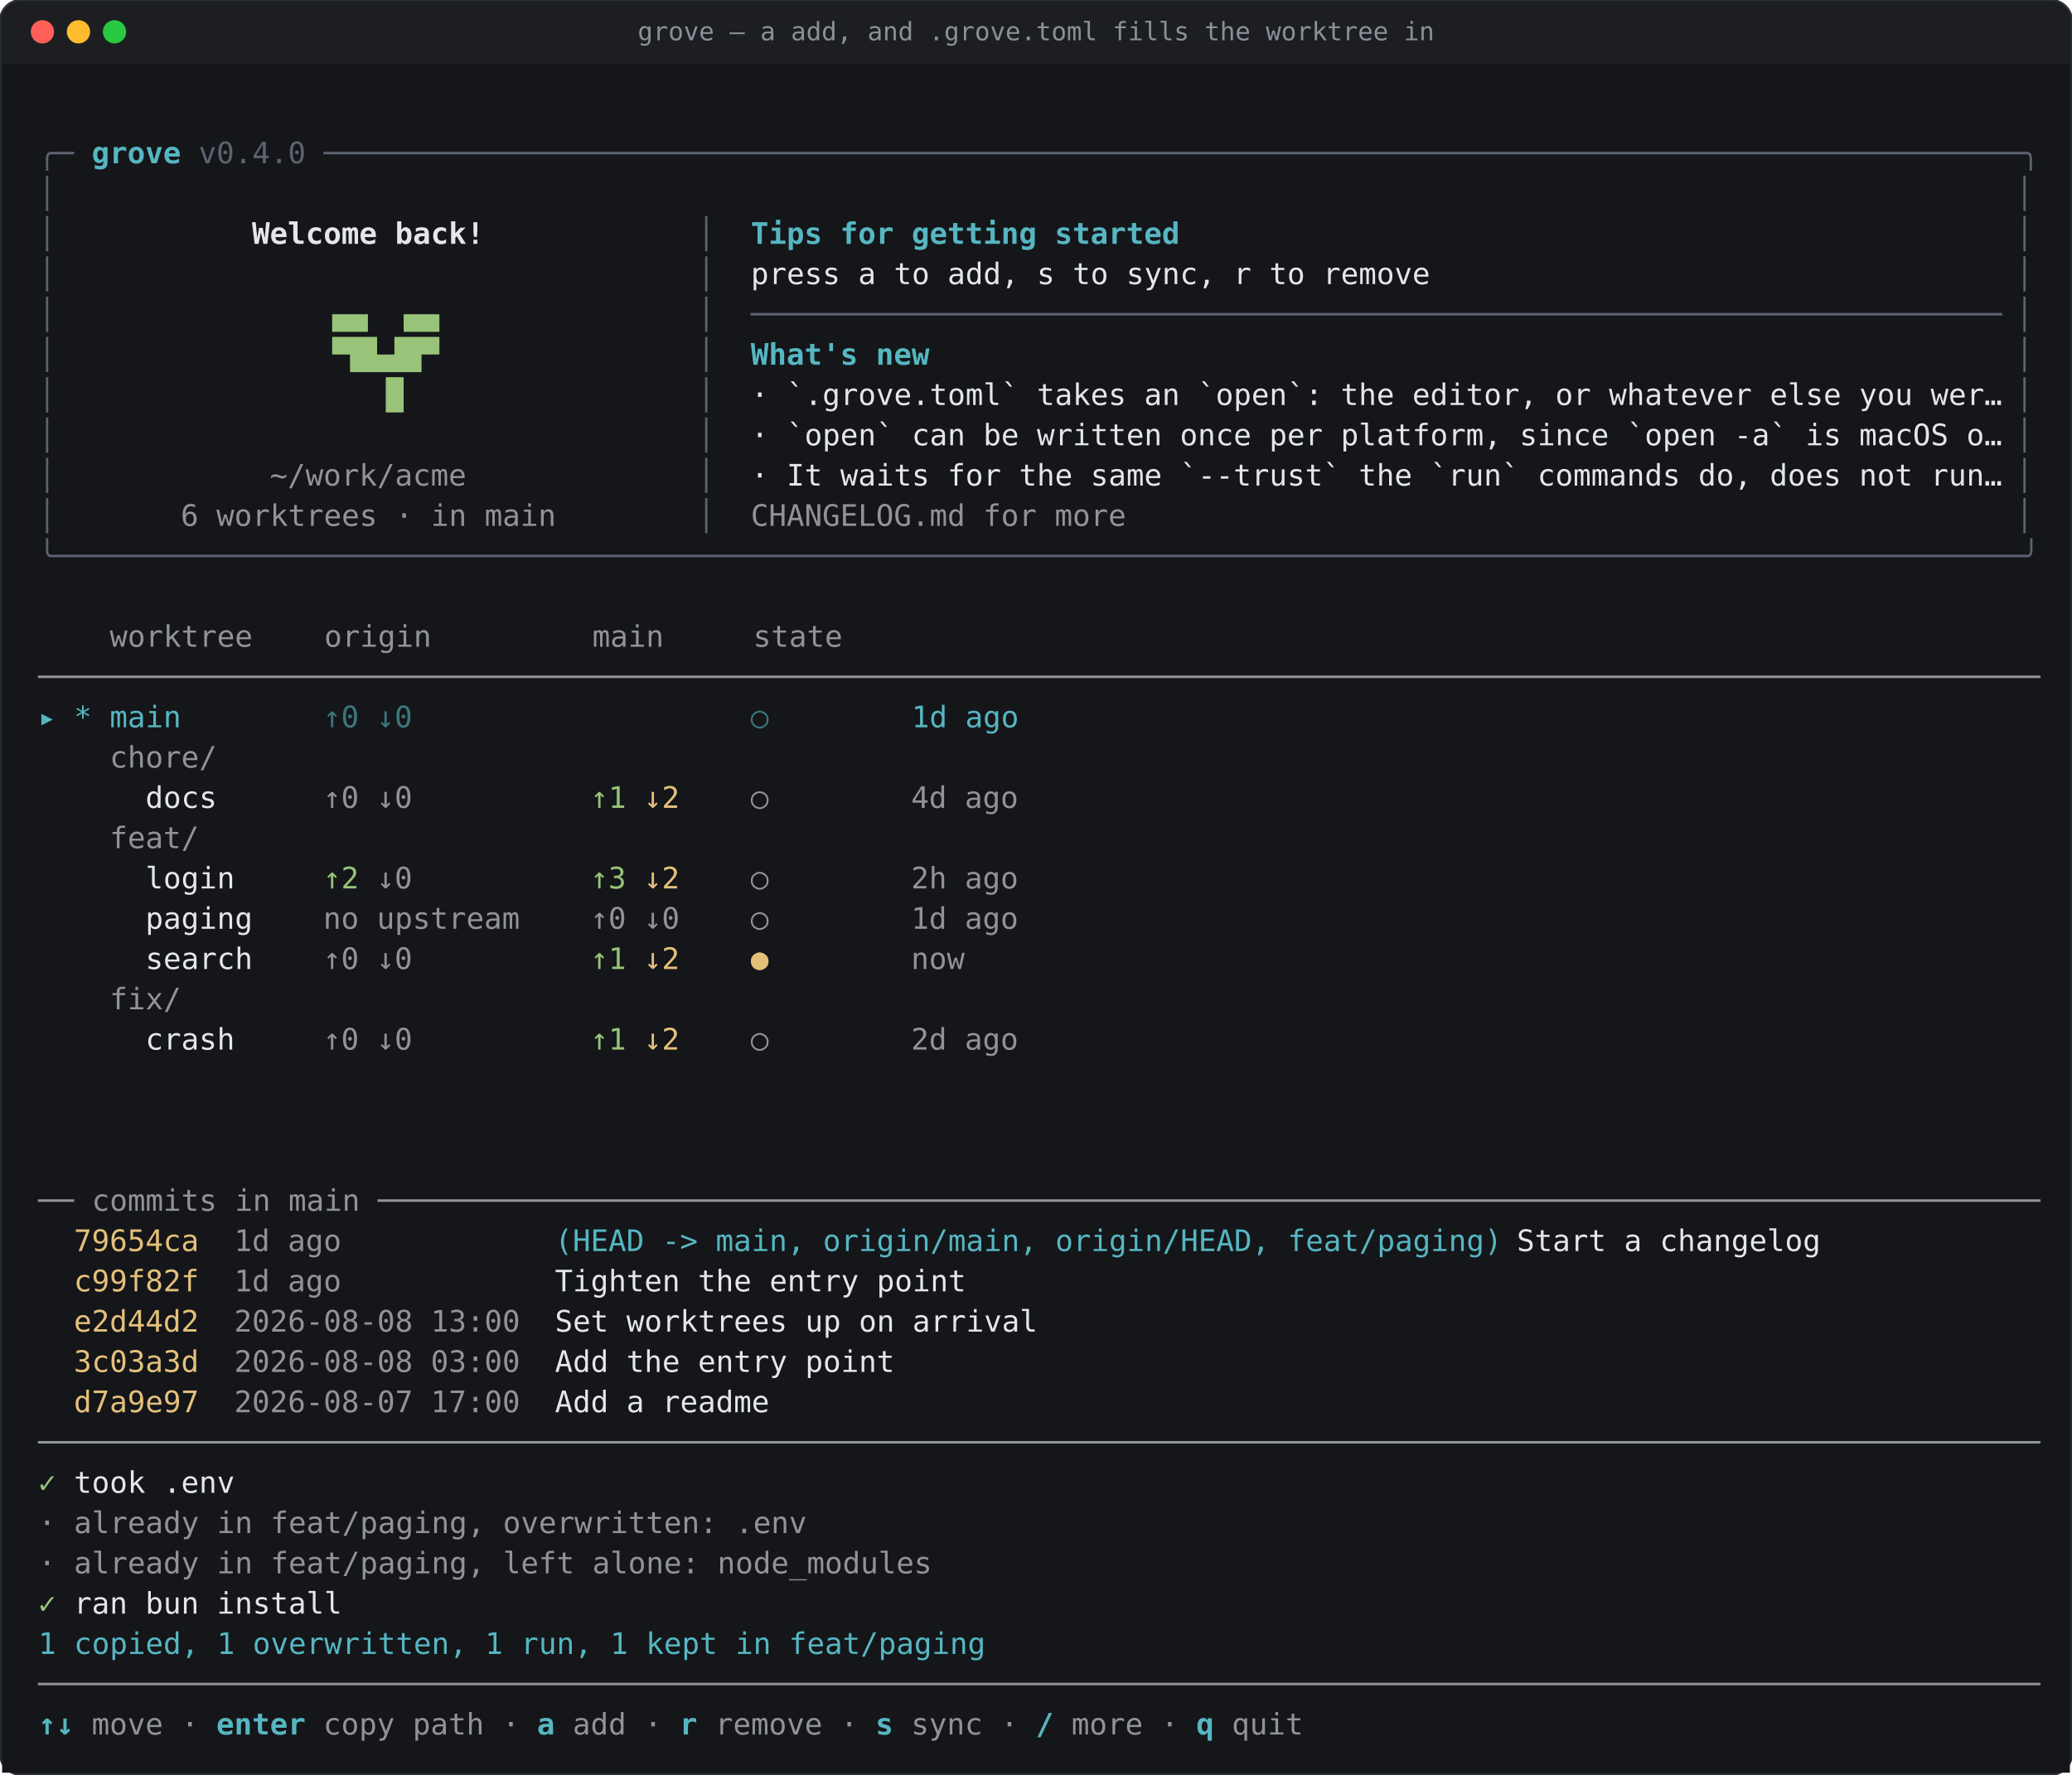
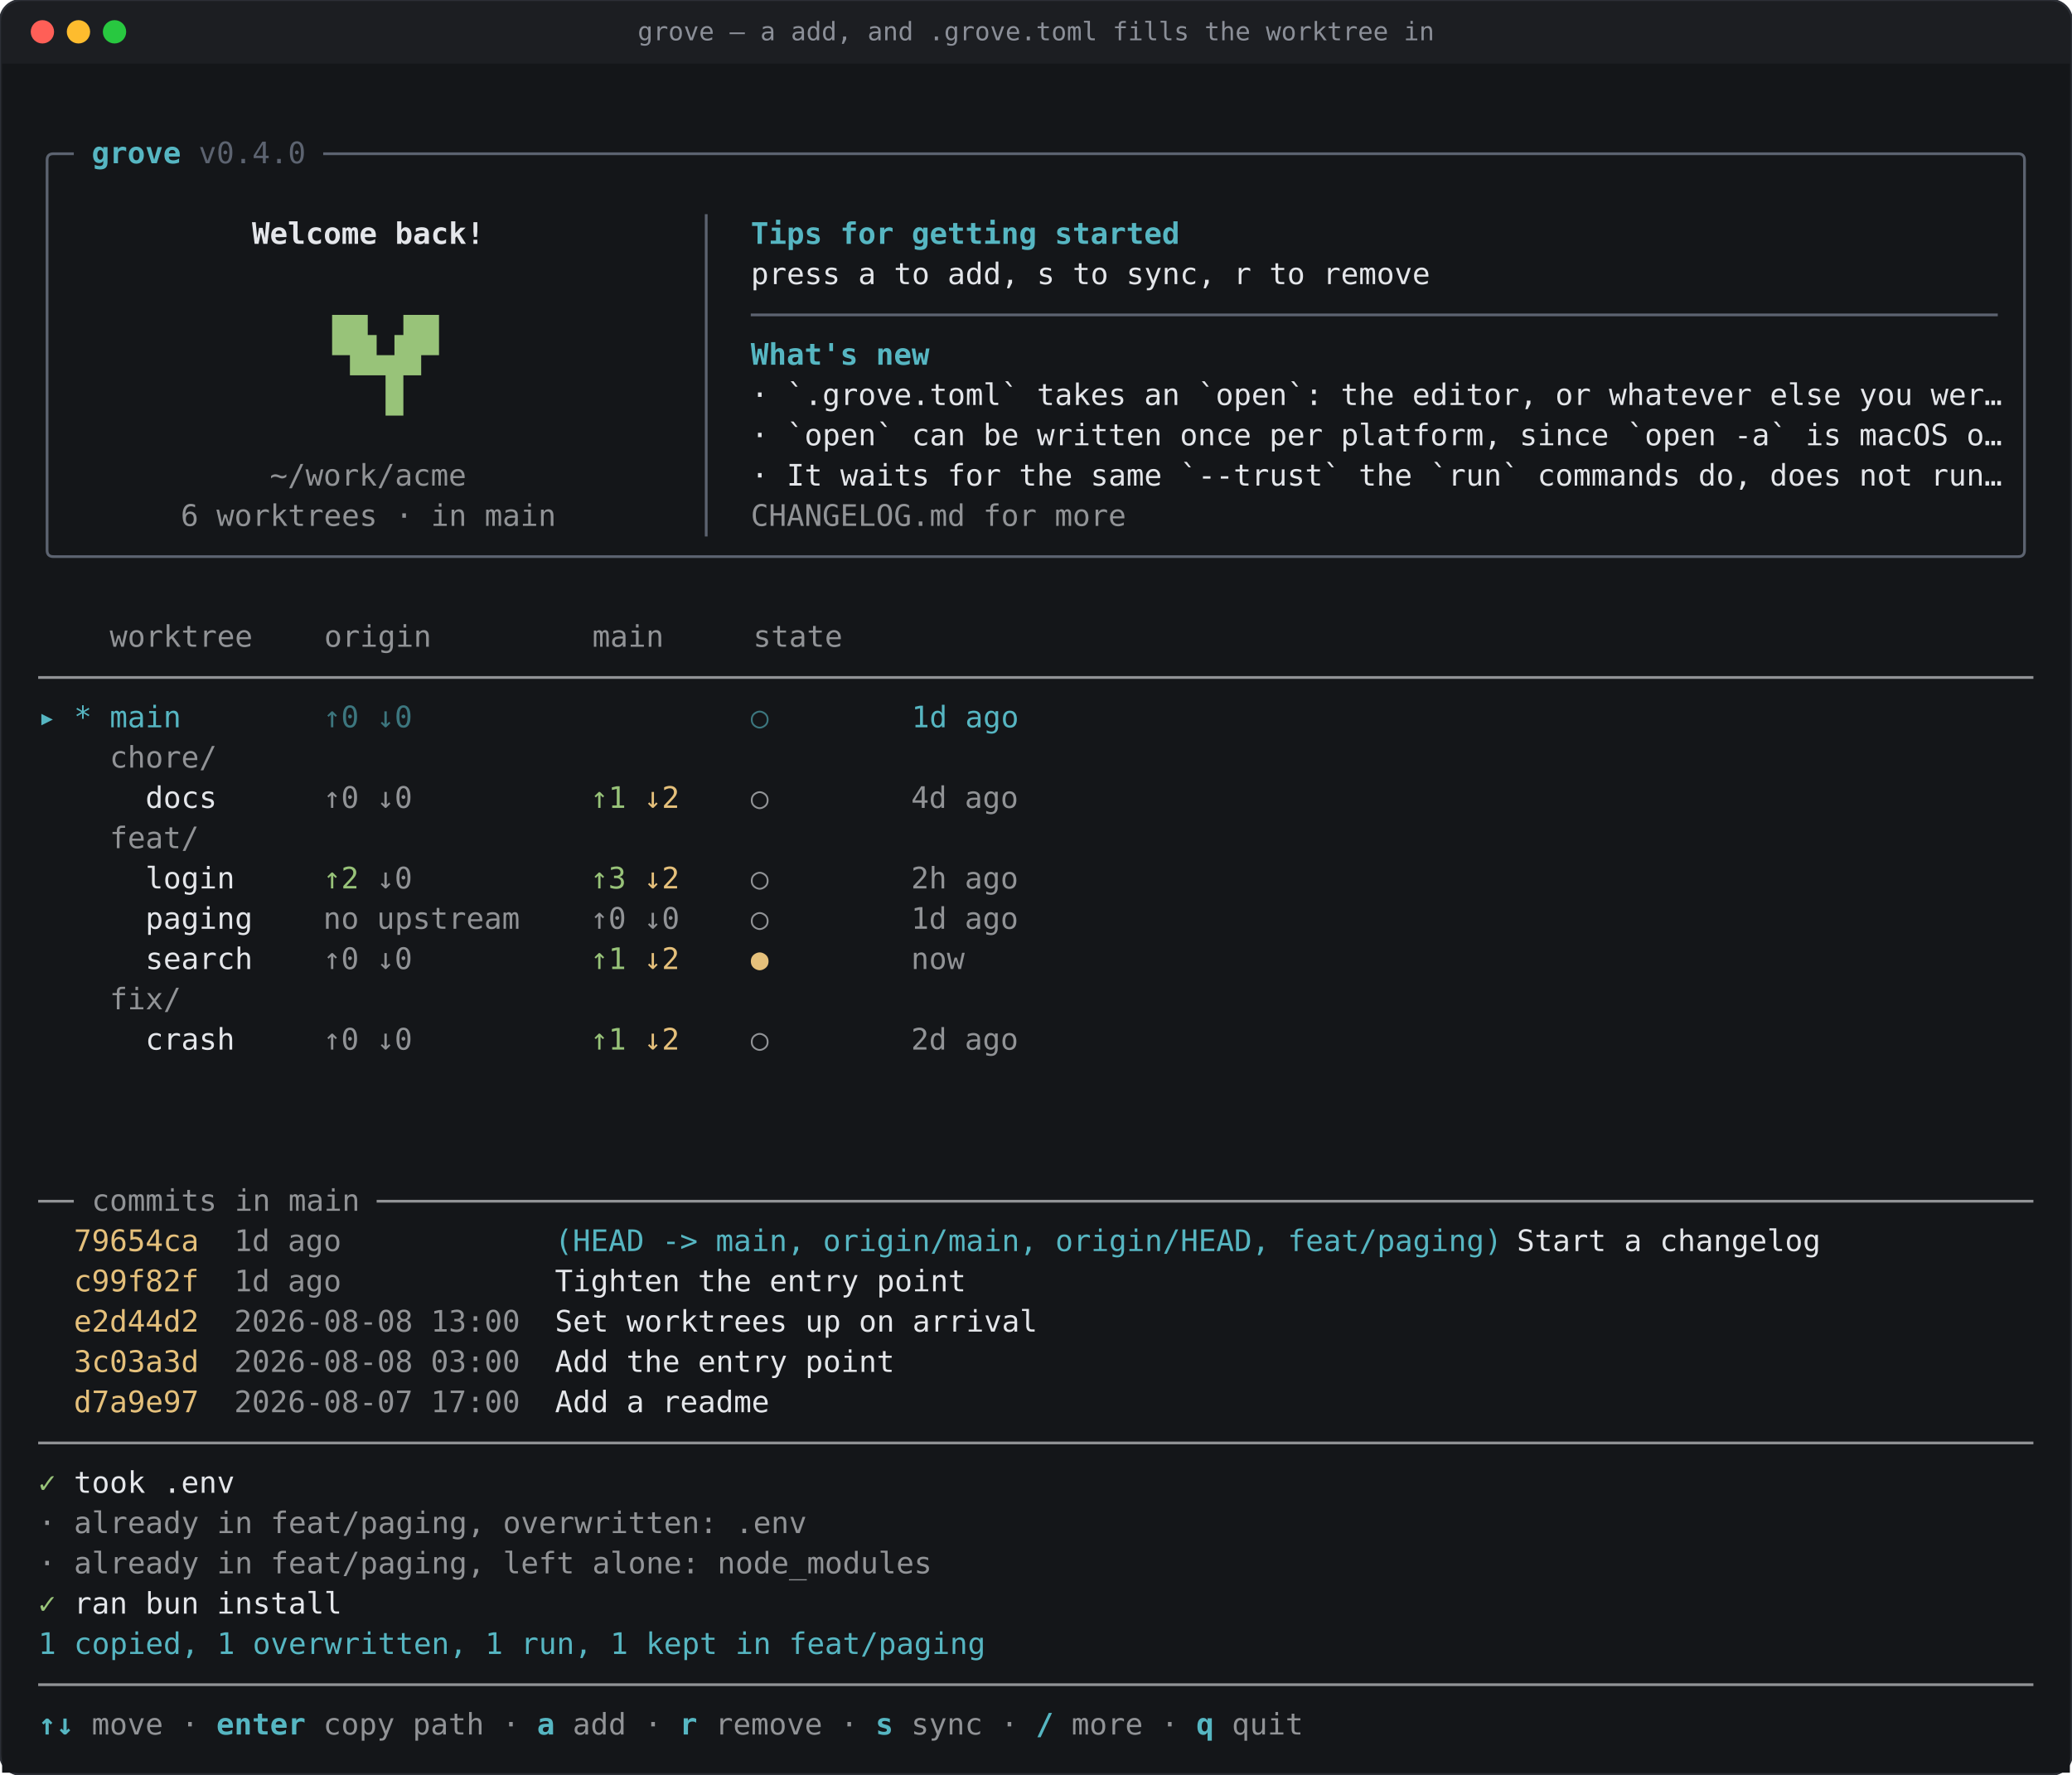
<svg xmlns="http://www.w3.org/2000/svg" width="977" height="837" viewBox="0 0 977 837" font-family="ui-monospace, SFMono-Regular, Menlo, Consolas, 'DejaVu Sans Mono', monospace" font-size="14">
  <rect width="977" height="837" rx="10" fill="#1c1e22" stroke="#2c2f36" />
  <rect x="1" y="30" width="975" height="806" fill="#141619" />
  <circle cx="20" cy="15" r="5.5" fill="#ff5f57" />
  <circle cx="37" cy="15" r="5.5" fill="#febc2e" />
  <circle cx="54" cy="15" r="5.5" fill="#28c840" />
  <text x="488.5" y="19" fill="#8b8f98" font-size="12" text-anchor="middle">grove — a add, and .grove.toml fills the worktree in</text>
-   <text x="18.0" y="77.0" fill="#5c6370" textLength="25.2" lengthAdjust="spacingAndGlyphs" xml:space="preserve">╭─ </text>
+   <path fill="#98c379" opacity="1" d="M156.60 148.50h4.20v9.50h-4.20zM160.80 148.50h8.40v9.50h-8.40zM169.20 148.50h4.20v9.50h-4.20zM190.20 148.50h4.20v9.50h-4.20zM194.40 148.50h8.40v9.50h-8.40zM202.80 148.50h4.20v9.50h-4.20zM156.60 158.00h4.20v9.50h-4.20zM160.80 158.00h4.20v9.50h-4.20zM165.00 158.00h4.20v9.50h-4.20zM165.00 167.50h4.20v9.50h-4.20zM169.20 158.00h8.40v19.00h-8.40zM177.60 167.50h8.40v9.50h-8.40zM186.00 158.00h8.40v19.00h-8.40zM194.40 158.00h4.20v9.50h-4.20zM198.60 158.00h4.20v9.50h-4.20zM194.40 167.50h4.20v9.50h-4.20zM202.80 158.00h4.20v9.50h-4.20zM181.80 177.00h4.20v19.00h-4.20zM186.00 177.00h4.20v19.00h-4.20z" />
+   <path fill="none" stroke="#5c6370" stroke-width="1.3" opacity="1" d="M22.20 82.00V75.50Q22.20 72.50 25.20 72.50H26.40M26.40 72.50H34.80M152.40 72.50H950.40M954.60 82.00V75.50Q954.60 72.50 951.60 72.50H950.40M22.20 82.00V101.00M954.60 82.00V101.00M22.20 101.00V120.00M333.00 101.00V120.00M954.60 101.00V120.00M22.20 120.00V139.00M333.00 120.00V139.00M954.60 120.00V139.00M22.20 139.00V158.00M333.00 139.00V158.00M354.00 148.50H942.00M954.60 139.00V158.00M22.20 158.00V177.00M333.00 158.00V177.00M954.60 158.00V177.00M22.20 177.00V196.00M333.00 177.00V196.00M954.60 177.00V196.00M22.20 196.00V215.00M333.00 196.00V215.00M954.60 196.00V215.00M22.20 215.00V234.00M333.00 215.00V234.00M954.60 215.00V234.00M22.20 234.00V253.00M333.00 234.00V253.00M954.60 234.00V253.00M22.20 253.00V259.50Q22.20 262.50 25.20 262.50H26.40M26.40 262.50H950.40M954.60 253.00V259.50Q954.60 262.50 951.60 262.50H950.40" />
+   <path fill="none" stroke="#e4e6ea" stroke-width="1.3" opacity="0.6" d="M18.00 319.50H958.80M18.00 566.50H34.80M177.60 566.50H958.80M18.00 680.50H958.80M18.00 794.50H958.80" />
  <text x="43.2" y="77.0" fill="#56b6c2" font-weight="600" textLength="42.0" lengthAdjust="spacingAndGlyphs" xml:space="preserve">grove</text>
-   <text x="85.2" y="77.0" fill="#5c6370" textLength="873.6" lengthAdjust="spacingAndGlyphs" xml:space="preserve"> v0.4.0 ───────────────────────────────────────────────────────────────────────────────────────────────╮</text>
-   <text x="18.0" y="96.0" fill="#5c6370" textLength="8.4" lengthAdjust="spacingAndGlyphs" xml:space="preserve">│</text>
-   <text x="950.4" y="96.0" fill="#5c6370" textLength="8.4" lengthAdjust="spacingAndGlyphs" xml:space="preserve">│</text>
-   <text x="18.0" y="115.0" fill="#5c6370" textLength="8.4" lengthAdjust="spacingAndGlyphs" xml:space="preserve">│</text>
+   <text x="85.2" y="77.0" fill="#5c6370" textLength="67.2" lengthAdjust="spacingAndGlyphs" xml:space="preserve"> v0.4.0 </text>
  <text x="118.8" y="115.0" fill="#e4e6ea" font-weight="600" textLength="109.2" lengthAdjust="spacingAndGlyphs" xml:space="preserve">Welcome back!</text>
-   <text x="328.8" y="115.0" fill="#5c6370" textLength="8.4" lengthAdjust="spacingAndGlyphs" xml:space="preserve">│</text>
  <text x="354.0" y="115.0" fill="#56b6c2" font-weight="600" textLength="201.6" lengthAdjust="spacingAndGlyphs" xml:space="preserve">Tips for getting started</text>
-   <text x="950.4" y="115.0" fill="#5c6370" textLength="8.4" lengthAdjust="spacingAndGlyphs" xml:space="preserve">│</text>
-   <text x="18.0" y="134.0" fill="#5c6370" textLength="8.4" lengthAdjust="spacingAndGlyphs" xml:space="preserve">│</text>
-   <text x="328.8" y="134.0" fill="#5c6370" textLength="8.4" lengthAdjust="spacingAndGlyphs" xml:space="preserve">│</text>
  <text x="337.2" y="134.0" fill="#e4e6ea" textLength="613.2" lengthAdjust="spacingAndGlyphs" xml:space="preserve">  press a to add, s to sync, r to remove                                 </text>
-   <text x="950.4" y="134.0" fill="#5c6370" textLength="8.4" lengthAdjust="spacingAndGlyphs" xml:space="preserve">│</text>
-   <text x="18.0" y="153.0" fill="#5c6370" textLength="8.4" lengthAdjust="spacingAndGlyphs" xml:space="preserve">│</text>
-   <text x="152.4" y="153.0" fill="#98c379" textLength="58.8" lengthAdjust="spacingAndGlyphs" xml:space="preserve">▗▄▖ ▗▄▖</text>
-   <text x="328.8" y="153.0" fill="#5c6370" textLength="8.4" lengthAdjust="spacingAndGlyphs" xml:space="preserve">│</text>
-   <text x="354.0" y="153.0" fill="#5c6370" textLength="588.0" lengthAdjust="spacingAndGlyphs" xml:space="preserve">──────────────────────────────────────────────────────────────────────</text>
-   <text x="950.4" y="153.0" fill="#5c6370" textLength="8.4" lengthAdjust="spacingAndGlyphs" xml:space="preserve">│</text>
-   <text x="18.0" y="172.0" fill="#5c6370" textLength="8.4" lengthAdjust="spacingAndGlyphs" xml:space="preserve">│</text>
-   <text x="152.4" y="172.0" fill="#98c379" textLength="58.8" lengthAdjust="spacingAndGlyphs" xml:space="preserve">▝▜█▄█▛▘</text>
-   <text x="328.8" y="172.0" fill="#5c6370" textLength="8.4" lengthAdjust="spacingAndGlyphs" xml:space="preserve">│</text>
  <text x="354.0" y="172.0" fill="#56b6c2" font-weight="600" textLength="84.0" lengthAdjust="spacingAndGlyphs" xml:space="preserve">What's new</text>
-   <text x="950.4" y="172.0" fill="#5c6370" textLength="8.4" lengthAdjust="spacingAndGlyphs" xml:space="preserve">│</text>
-   <text x="18.0" y="191.0" fill="#5c6370" textLength="8.4" lengthAdjust="spacingAndGlyphs" xml:space="preserve">│</text>
-   <text x="152.4" y="191.0" fill="#98c379" textLength="42.0" lengthAdjust="spacingAndGlyphs" xml:space="preserve">   ▐▌</text>
-   <text x="328.8" y="191.0" fill="#5c6370" textLength="8.4" lengthAdjust="spacingAndGlyphs" xml:space="preserve">│</text>
  <text x="337.2" y="191.0" fill="#e4e6ea" textLength="613.2" lengthAdjust="spacingAndGlyphs" xml:space="preserve">  · `.grove.toml` takes an `open`: the editor, or whatever else you wer… </text>
-   <text x="950.4" y="191.0" fill="#5c6370" textLength="8.4" lengthAdjust="spacingAndGlyphs" xml:space="preserve">│</text>
-   <text x="18.0" y="210.0" fill="#5c6370" textLength="8.4" lengthAdjust="spacingAndGlyphs" xml:space="preserve">│</text>
-   <text x="328.8" y="210.0" fill="#5c6370" textLength="8.4" lengthAdjust="spacingAndGlyphs" xml:space="preserve">│</text>
  <text x="337.2" y="210.0" fill="#e4e6ea" textLength="613.2" lengthAdjust="spacingAndGlyphs" xml:space="preserve">  · `open` can be written once per platform, since `open -a` is macOS o… </text>
-   <text x="950.4" y="210.0" fill="#5c6370" textLength="8.4" lengthAdjust="spacingAndGlyphs" xml:space="preserve">│</text>
-   <text x="18.0" y="229.0" fill="#5c6370" textLength="8.4" lengthAdjust="spacingAndGlyphs" xml:space="preserve">│</text>
  <text x="127.2" y="229.0" fill="#e4e6ea" opacity="0.6" textLength="92.4" lengthAdjust="spacingAndGlyphs" xml:space="preserve">~/work/acme</text>
-   <text x="328.8" y="229.0" fill="#5c6370" textLength="8.4" lengthAdjust="spacingAndGlyphs" xml:space="preserve">│</text>
  <text x="337.2" y="229.0" fill="#e4e6ea" textLength="613.2" lengthAdjust="spacingAndGlyphs" xml:space="preserve">  · It waits for the same `--trust` the `run` commands do, does not run… </text>
-   <text x="950.4" y="229.0" fill="#5c6370" textLength="8.4" lengthAdjust="spacingAndGlyphs" xml:space="preserve">│</text>
-   <text x="18.0" y="248.0" fill="#5c6370" textLength="8.4" lengthAdjust="spacingAndGlyphs" xml:space="preserve">│</text>
  <text x="85.2" y="248.0" fill="#e4e6ea" opacity="0.6" textLength="176.4" lengthAdjust="spacingAndGlyphs" xml:space="preserve">6 worktrees · in main</text>
-   <text x="328.8" y="248.0" fill="#5c6370" textLength="8.4" lengthAdjust="spacingAndGlyphs" xml:space="preserve">│</text>
  <text x="354.0" y="248.0" fill="#e4e6ea" opacity="0.6" textLength="176.4" lengthAdjust="spacingAndGlyphs" xml:space="preserve">CHANGELOG.md for more</text>
-   <text x="950.4" y="248.0" fill="#5c6370" textLength="8.4" lengthAdjust="spacingAndGlyphs" xml:space="preserve">│</text>
-   <text x="18.0" y="267.0" fill="#5c6370" textLength="940.8" lengthAdjust="spacingAndGlyphs" xml:space="preserve">╰──────────────────────────────────────────────────────────────────────────────────────────────────────────────╯</text>
  <text x="18.0" y="305.0" fill="#e4e6ea" opacity="0.6" textLength="378.0" lengthAdjust="spacingAndGlyphs" xml:space="preserve">    worktree    origin         main     state</text>
-   <text x="18.0" y="324.0" fill="#e4e6ea" opacity="0.6" textLength="940.8" lengthAdjust="spacingAndGlyphs" xml:space="preserve">────────────────────────────────────────────────────────────────────────────────────────────────────────────────</text>
  <text x="18.0" y="343.0" fill="#56b6c2" textLength="134.4" lengthAdjust="spacingAndGlyphs" xml:space="preserve">▸ * main        </text>
  <text x="152.4" y="343.0" fill="#56b6c2" opacity="0.6" textLength="16.8" lengthAdjust="spacingAndGlyphs" xml:space="preserve">↑0</text>
  <text x="177.6" y="343.0" fill="#56b6c2" opacity="0.6" textLength="16.8" lengthAdjust="spacingAndGlyphs" xml:space="preserve">↓0</text>
  <text x="354.0" y="343.0" fill="#56b6c2" opacity="0.6" textLength="8.4" lengthAdjust="spacingAndGlyphs" xml:space="preserve">○</text>
  <text x="362.4" y="343.0" fill="#56b6c2" textLength="117.6" lengthAdjust="spacingAndGlyphs" xml:space="preserve">        1d ago</text>
  <text x="18.0" y="362.0" fill="#e4e6ea" opacity="0.6" textLength="84.0" lengthAdjust="spacingAndGlyphs" xml:space="preserve">    chore/</text>
  <text x="18.0" y="381.0" fill="#e4e6ea" textLength="134.4" lengthAdjust="spacingAndGlyphs" xml:space="preserve">      docs      </text>
  <text x="152.4" y="381.0" fill="#e4e6ea" opacity="0.6" textLength="16.8" lengthAdjust="spacingAndGlyphs" xml:space="preserve">↑0</text>
  <text x="177.6" y="381.0" fill="#e4e6ea" opacity="0.6" textLength="16.8" lengthAdjust="spacingAndGlyphs" xml:space="preserve">↓0</text>
  <text x="278.4" y="381.0" fill="#98c379" textLength="16.8" lengthAdjust="spacingAndGlyphs" xml:space="preserve">↑1</text>
  <text x="303.6" y="381.0" fill="#e5c07b" textLength="16.8" lengthAdjust="spacingAndGlyphs" xml:space="preserve">↓2</text>
  <text x="354.0" y="381.0" fill="#e4e6ea" opacity="0.6" textLength="8.4" lengthAdjust="spacingAndGlyphs" xml:space="preserve">○</text>
  <text x="429.6" y="381.0" fill="#e4e6ea" opacity="0.6" textLength="50.4" lengthAdjust="spacingAndGlyphs" xml:space="preserve">4d ago</text>
  <text x="18.0" y="400.0" fill="#e4e6ea" opacity="0.6" textLength="75.6" lengthAdjust="spacingAndGlyphs" xml:space="preserve">    feat/</text>
  <text x="18.0" y="419.0" fill="#e4e6ea" textLength="134.4" lengthAdjust="spacingAndGlyphs" xml:space="preserve">      login     </text>
  <text x="152.4" y="419.0" fill="#98c379" textLength="16.8" lengthAdjust="spacingAndGlyphs" xml:space="preserve">↑2</text>
  <text x="177.6" y="419.0" fill="#e4e6ea" opacity="0.6" textLength="16.8" lengthAdjust="spacingAndGlyphs" xml:space="preserve">↓0</text>
  <text x="278.4" y="419.0" fill="#98c379" textLength="16.8" lengthAdjust="spacingAndGlyphs" xml:space="preserve">↑3</text>
  <text x="303.6" y="419.0" fill="#e5c07b" textLength="16.8" lengthAdjust="spacingAndGlyphs" xml:space="preserve">↓2</text>
  <text x="354.0" y="419.0" fill="#e4e6ea" opacity="0.6" textLength="8.4" lengthAdjust="spacingAndGlyphs" xml:space="preserve">○</text>
  <text x="429.6" y="419.0" fill="#e4e6ea" opacity="0.6" textLength="50.4" lengthAdjust="spacingAndGlyphs" xml:space="preserve">2h ago</text>
  <text x="18.0" y="438.0" fill="#e4e6ea" textLength="134.4" lengthAdjust="spacingAndGlyphs" xml:space="preserve">      paging    </text>
  <text x="152.4" y="438.0" fill="#e4e6ea" opacity="0.6" textLength="92.4" lengthAdjust="spacingAndGlyphs" xml:space="preserve">no upstream</text>
  <text x="278.4" y="438.0" fill="#e4e6ea" opacity="0.6" textLength="16.8" lengthAdjust="spacingAndGlyphs" xml:space="preserve">↑0</text>
  <text x="303.6" y="438.0" fill="#e4e6ea" opacity="0.6" textLength="16.8" lengthAdjust="spacingAndGlyphs" xml:space="preserve">↓0</text>
  <text x="354.0" y="438.0" fill="#e4e6ea" opacity="0.6" textLength="8.4" lengthAdjust="spacingAndGlyphs" xml:space="preserve">○</text>
  <text x="429.6" y="438.0" fill="#e4e6ea" opacity="0.6" textLength="50.4" lengthAdjust="spacingAndGlyphs" xml:space="preserve">1d ago</text>
  <text x="18.0" y="457.0" fill="#e4e6ea" textLength="134.4" lengthAdjust="spacingAndGlyphs" xml:space="preserve">      search    </text>
  <text x="152.4" y="457.0" fill="#e4e6ea" opacity="0.6" textLength="16.8" lengthAdjust="spacingAndGlyphs" xml:space="preserve">↑0</text>
  <text x="177.6" y="457.0" fill="#e4e6ea" opacity="0.6" textLength="16.8" lengthAdjust="spacingAndGlyphs" xml:space="preserve">↓0</text>
  <text x="278.4" y="457.0" fill="#98c379" textLength="16.8" lengthAdjust="spacingAndGlyphs" xml:space="preserve">↑1</text>
  <text x="303.6" y="457.0" fill="#e5c07b" textLength="16.8" lengthAdjust="spacingAndGlyphs" xml:space="preserve">↓2</text>
  <text x="354.0" y="457.0" fill="#e5c07b" textLength="8.4" lengthAdjust="spacingAndGlyphs" xml:space="preserve">●</text>
  <text x="429.6" y="457.0" fill="#e4e6ea" opacity="0.6" textLength="50.4" lengthAdjust="spacingAndGlyphs" xml:space="preserve">now   </text>
  <text x="18.0" y="476.0" fill="#e4e6ea" opacity="0.6" textLength="67.2" lengthAdjust="spacingAndGlyphs" xml:space="preserve">    fix/</text>
  <text x="18.0" y="495.0" fill="#e4e6ea" textLength="134.4" lengthAdjust="spacingAndGlyphs" xml:space="preserve">      crash     </text>
  <text x="152.4" y="495.0" fill="#e4e6ea" opacity="0.6" textLength="16.8" lengthAdjust="spacingAndGlyphs" xml:space="preserve">↑0</text>
  <text x="177.6" y="495.0" fill="#e4e6ea" opacity="0.6" textLength="16.8" lengthAdjust="spacingAndGlyphs" xml:space="preserve">↓0</text>
  <text x="278.4" y="495.0" fill="#98c379" textLength="16.8" lengthAdjust="spacingAndGlyphs" xml:space="preserve">↑1</text>
  <text x="303.6" y="495.0" fill="#e5c07b" textLength="16.8" lengthAdjust="spacingAndGlyphs" xml:space="preserve">↓2</text>
  <text x="354.0" y="495.0" fill="#e4e6ea" opacity="0.6" textLength="8.4" lengthAdjust="spacingAndGlyphs" xml:space="preserve">○</text>
  <text x="429.6" y="495.0" fill="#e4e6ea" opacity="0.6" textLength="50.4" lengthAdjust="spacingAndGlyphs" xml:space="preserve">2d ago</text>
-   <text x="18.0" y="571.0" fill="#e4e6ea" opacity="0.6" textLength="940.8" lengthAdjust="spacingAndGlyphs" xml:space="preserve">── commits in main ─────────────────────────────────────────────────────────────────────────────────────────────</text>
+   <text x="34.8" y="571.0" fill="#e4e6ea" opacity="0.6" textLength="142.8" lengthAdjust="spacingAndGlyphs" xml:space="preserve"> commits in main </text>
  <text x="34.8" y="590.0" fill="#e5c07b" textLength="58.8" lengthAdjust="spacingAndGlyphs" xml:space="preserve">79654ca</text>
  <text x="110.4" y="590.0" fill="#e4e6ea" opacity="0.6" textLength="134.4" lengthAdjust="spacingAndGlyphs" xml:space="preserve">1d ago          </text>
  <text x="261.6" y="590.0" fill="#56b6c2" textLength="453.6" lengthAdjust="spacingAndGlyphs" xml:space="preserve">(HEAD -&gt; main, origin/main, origin/HEAD, feat/paging) </text>
  <text x="715.2" y="590.0" fill="#e4e6ea" textLength="142.8" lengthAdjust="spacingAndGlyphs" xml:space="preserve">Start a changelog</text>
  <text x="34.8" y="609.0" fill="#e5c07b" textLength="58.8" lengthAdjust="spacingAndGlyphs" xml:space="preserve">c99f82f</text>
  <text x="110.4" y="609.0" fill="#e4e6ea" opacity="0.6" textLength="134.4" lengthAdjust="spacingAndGlyphs" xml:space="preserve">1d ago          </text>
  <text x="244.8" y="609.0" fill="#e4e6ea" textLength="210.0" lengthAdjust="spacingAndGlyphs" xml:space="preserve">  Tighten the entry point</text>
  <text x="34.8" y="628.0" fill="#e5c07b" textLength="58.8" lengthAdjust="spacingAndGlyphs" xml:space="preserve">e2d44d2</text>
  <text x="110.4" y="628.0" fill="#e4e6ea" opacity="0.6" textLength="134.4" lengthAdjust="spacingAndGlyphs" xml:space="preserve">2026-08-08 13:00</text>
  <text x="244.8" y="628.0" fill="#e4e6ea" textLength="243.6" lengthAdjust="spacingAndGlyphs" xml:space="preserve">  Set worktrees up on arrival</text>
  <text x="34.8" y="647.0" fill="#e5c07b" textLength="58.8" lengthAdjust="spacingAndGlyphs" xml:space="preserve">3c03a3d</text>
  <text x="110.4" y="647.0" fill="#e4e6ea" opacity="0.6" textLength="134.4" lengthAdjust="spacingAndGlyphs" xml:space="preserve">2026-08-08 03:00</text>
  <text x="244.8" y="647.0" fill="#e4e6ea" textLength="176.4" lengthAdjust="spacingAndGlyphs" xml:space="preserve">  Add the entry point</text>
  <text x="34.8" y="666.0" fill="#e5c07b" textLength="58.8" lengthAdjust="spacingAndGlyphs" xml:space="preserve">d7a9e97</text>
  <text x="110.4" y="666.0" fill="#e4e6ea" opacity="0.6" textLength="134.4" lengthAdjust="spacingAndGlyphs" xml:space="preserve">2026-08-07 17:00</text>
  <text x="244.8" y="666.0" fill="#e4e6ea" textLength="117.6" lengthAdjust="spacingAndGlyphs" xml:space="preserve">  Add a readme</text>
-   <text x="18.0" y="685.0" fill="#e4e6ea" opacity="0.6" textLength="940.8" lengthAdjust="spacingAndGlyphs" xml:space="preserve">────────────────────────────────────────────────────────────────────────────────────────────────────────────────</text>
  <text x="18.0" y="704.0" fill="#98c379" textLength="8.4" lengthAdjust="spacingAndGlyphs" xml:space="preserve">✓</text>
  <text x="26.4" y="704.0" fill="#e4e6ea" textLength="84.0" lengthAdjust="spacingAndGlyphs" xml:space="preserve"> took .env</text>
  <text x="18.0" y="723.0" fill="#e4e6ea" opacity="0.6" textLength="361.2" lengthAdjust="spacingAndGlyphs" xml:space="preserve">· already in feat/paging, overwritten: .env</text>
  <text x="18.0" y="742.0" fill="#e4e6ea" opacity="0.6" textLength="420.0" lengthAdjust="spacingAndGlyphs" xml:space="preserve">· already in feat/paging, left alone: node_modules</text>
  <text x="18.0" y="761.0" fill="#98c379" textLength="8.4" lengthAdjust="spacingAndGlyphs" xml:space="preserve">✓</text>
  <text x="26.4" y="761.0" fill="#e4e6ea" textLength="134.4" lengthAdjust="spacingAndGlyphs" xml:space="preserve"> ran bun install</text>
  <text x="18.0" y="780.0" fill="#56b6c2" textLength="445.2" lengthAdjust="spacingAndGlyphs" xml:space="preserve">1 copied, 1 overwritten, 1 run, 1 kept in feat/paging</text>
-   <text x="18.0" y="799.0" fill="#e4e6ea" opacity="0.6" textLength="940.8" lengthAdjust="spacingAndGlyphs" xml:space="preserve">────────────────────────────────────────────────────────────────────────────────────────────────────────────────</text>
  <text x="18.0" y="818.0" fill="#56b6c2" font-weight="600" textLength="16.8" lengthAdjust="spacingAndGlyphs" xml:space="preserve">↑↓</text>
  <text x="34.8" y="818.0" fill="#e4e6ea" opacity="0.6" textLength="67.2" lengthAdjust="spacingAndGlyphs" xml:space="preserve"> move · </text>
  <text x="102.0" y="818.0" fill="#56b6c2" font-weight="600" textLength="42.0" lengthAdjust="spacingAndGlyphs" xml:space="preserve">enter</text>
  <text x="144.0" y="818.0" fill="#e4e6ea" opacity="0.6" textLength="109.2" lengthAdjust="spacingAndGlyphs" xml:space="preserve"> copy path · </text>
  <text x="253.2" y="818.0" fill="#56b6c2" font-weight="600" textLength="8.4" lengthAdjust="spacingAndGlyphs" xml:space="preserve">a</text>
  <text x="261.6" y="818.0" fill="#e4e6ea" opacity="0.6" textLength="58.8" lengthAdjust="spacingAndGlyphs" xml:space="preserve"> add · </text>
  <text x="320.4" y="818.0" fill="#56b6c2" font-weight="600" textLength="8.4" lengthAdjust="spacingAndGlyphs" xml:space="preserve">r</text>
  <text x="328.8" y="818.0" fill="#e4e6ea" opacity="0.6" textLength="84.0" lengthAdjust="spacingAndGlyphs" xml:space="preserve"> remove · </text>
  <text x="412.8" y="818.0" fill="#56b6c2" font-weight="600" textLength="8.4" lengthAdjust="spacingAndGlyphs" xml:space="preserve">s</text>
  <text x="421.2" y="818.0" fill="#e4e6ea" opacity="0.6" textLength="67.2" lengthAdjust="spacingAndGlyphs" xml:space="preserve"> sync · </text>
  <text x="488.4" y="818.0" fill="#56b6c2" font-weight="600" textLength="8.4" lengthAdjust="spacingAndGlyphs" xml:space="preserve">/</text>
  <text x="496.8" y="818.0" fill="#e4e6ea" opacity="0.6" textLength="67.2" lengthAdjust="spacingAndGlyphs" xml:space="preserve"> more · </text>
  <text x="564.0" y="818.0" fill="#56b6c2" font-weight="600" textLength="8.4" lengthAdjust="spacingAndGlyphs" xml:space="preserve">q</text>
  <text x="572.4" y="818.0" fill="#e4e6ea" opacity="0.6" textLength="42.0" lengthAdjust="spacingAndGlyphs" xml:space="preserve"> quit</text>
</svg>
